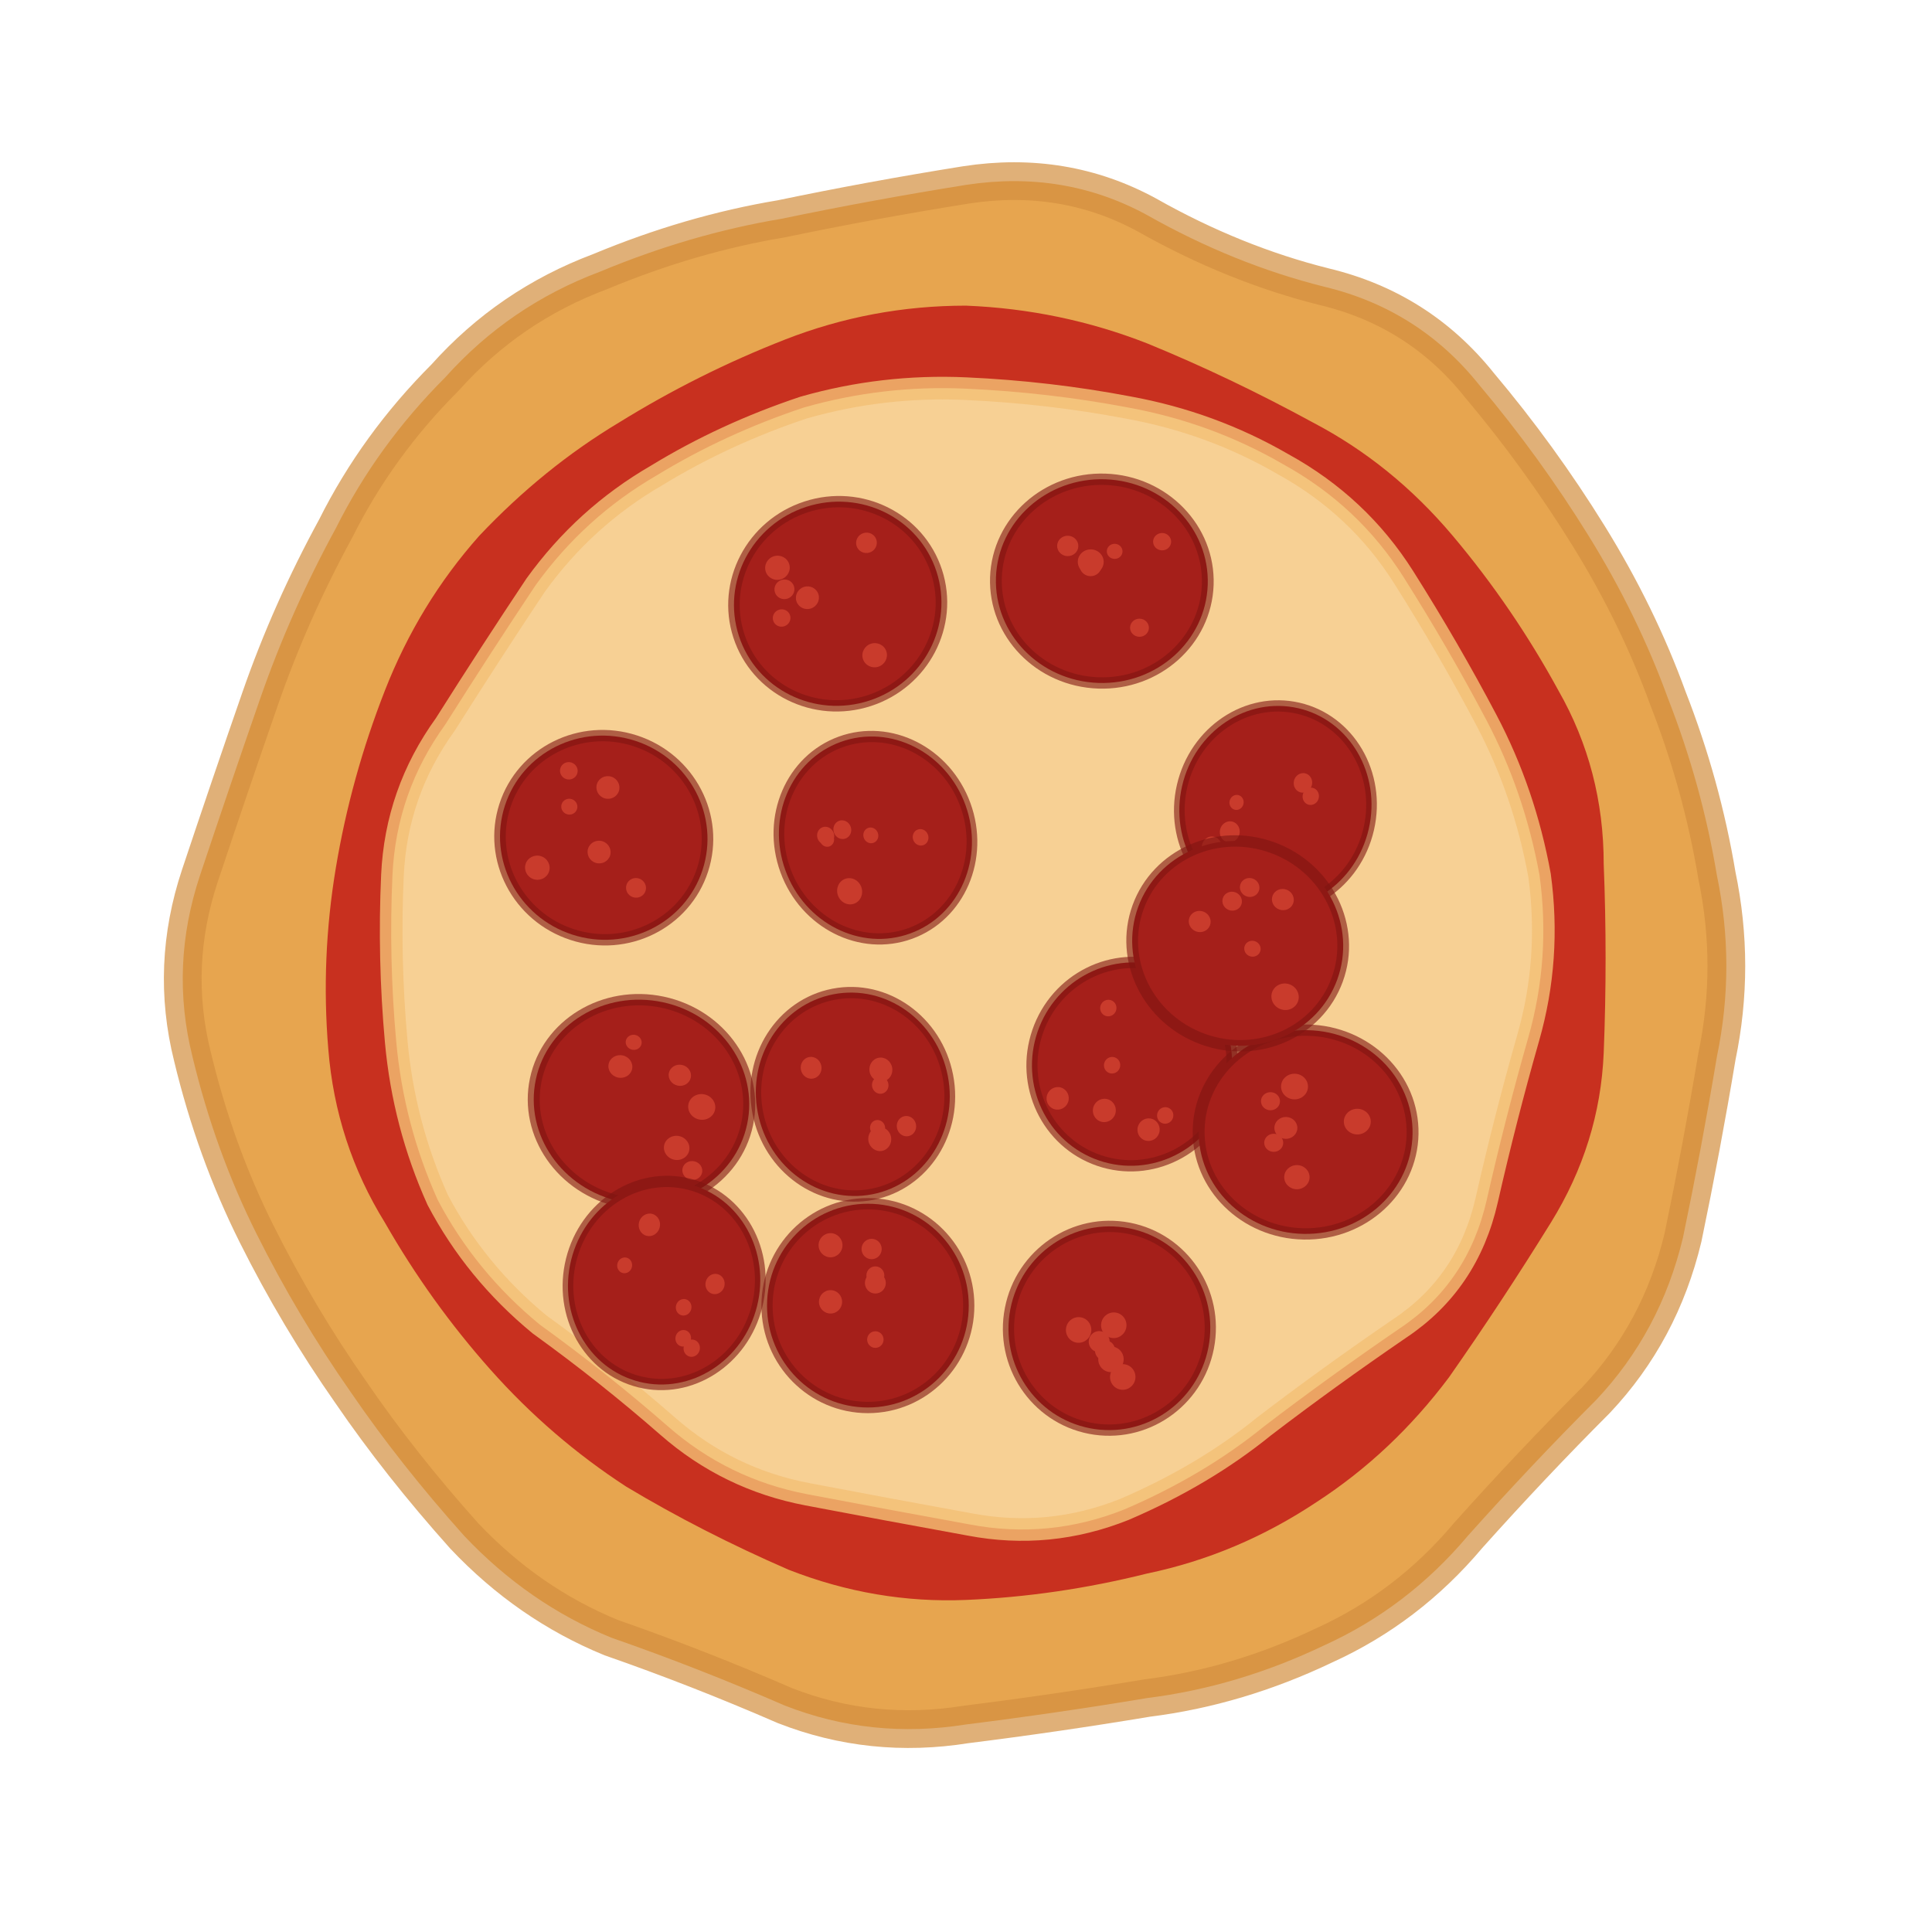
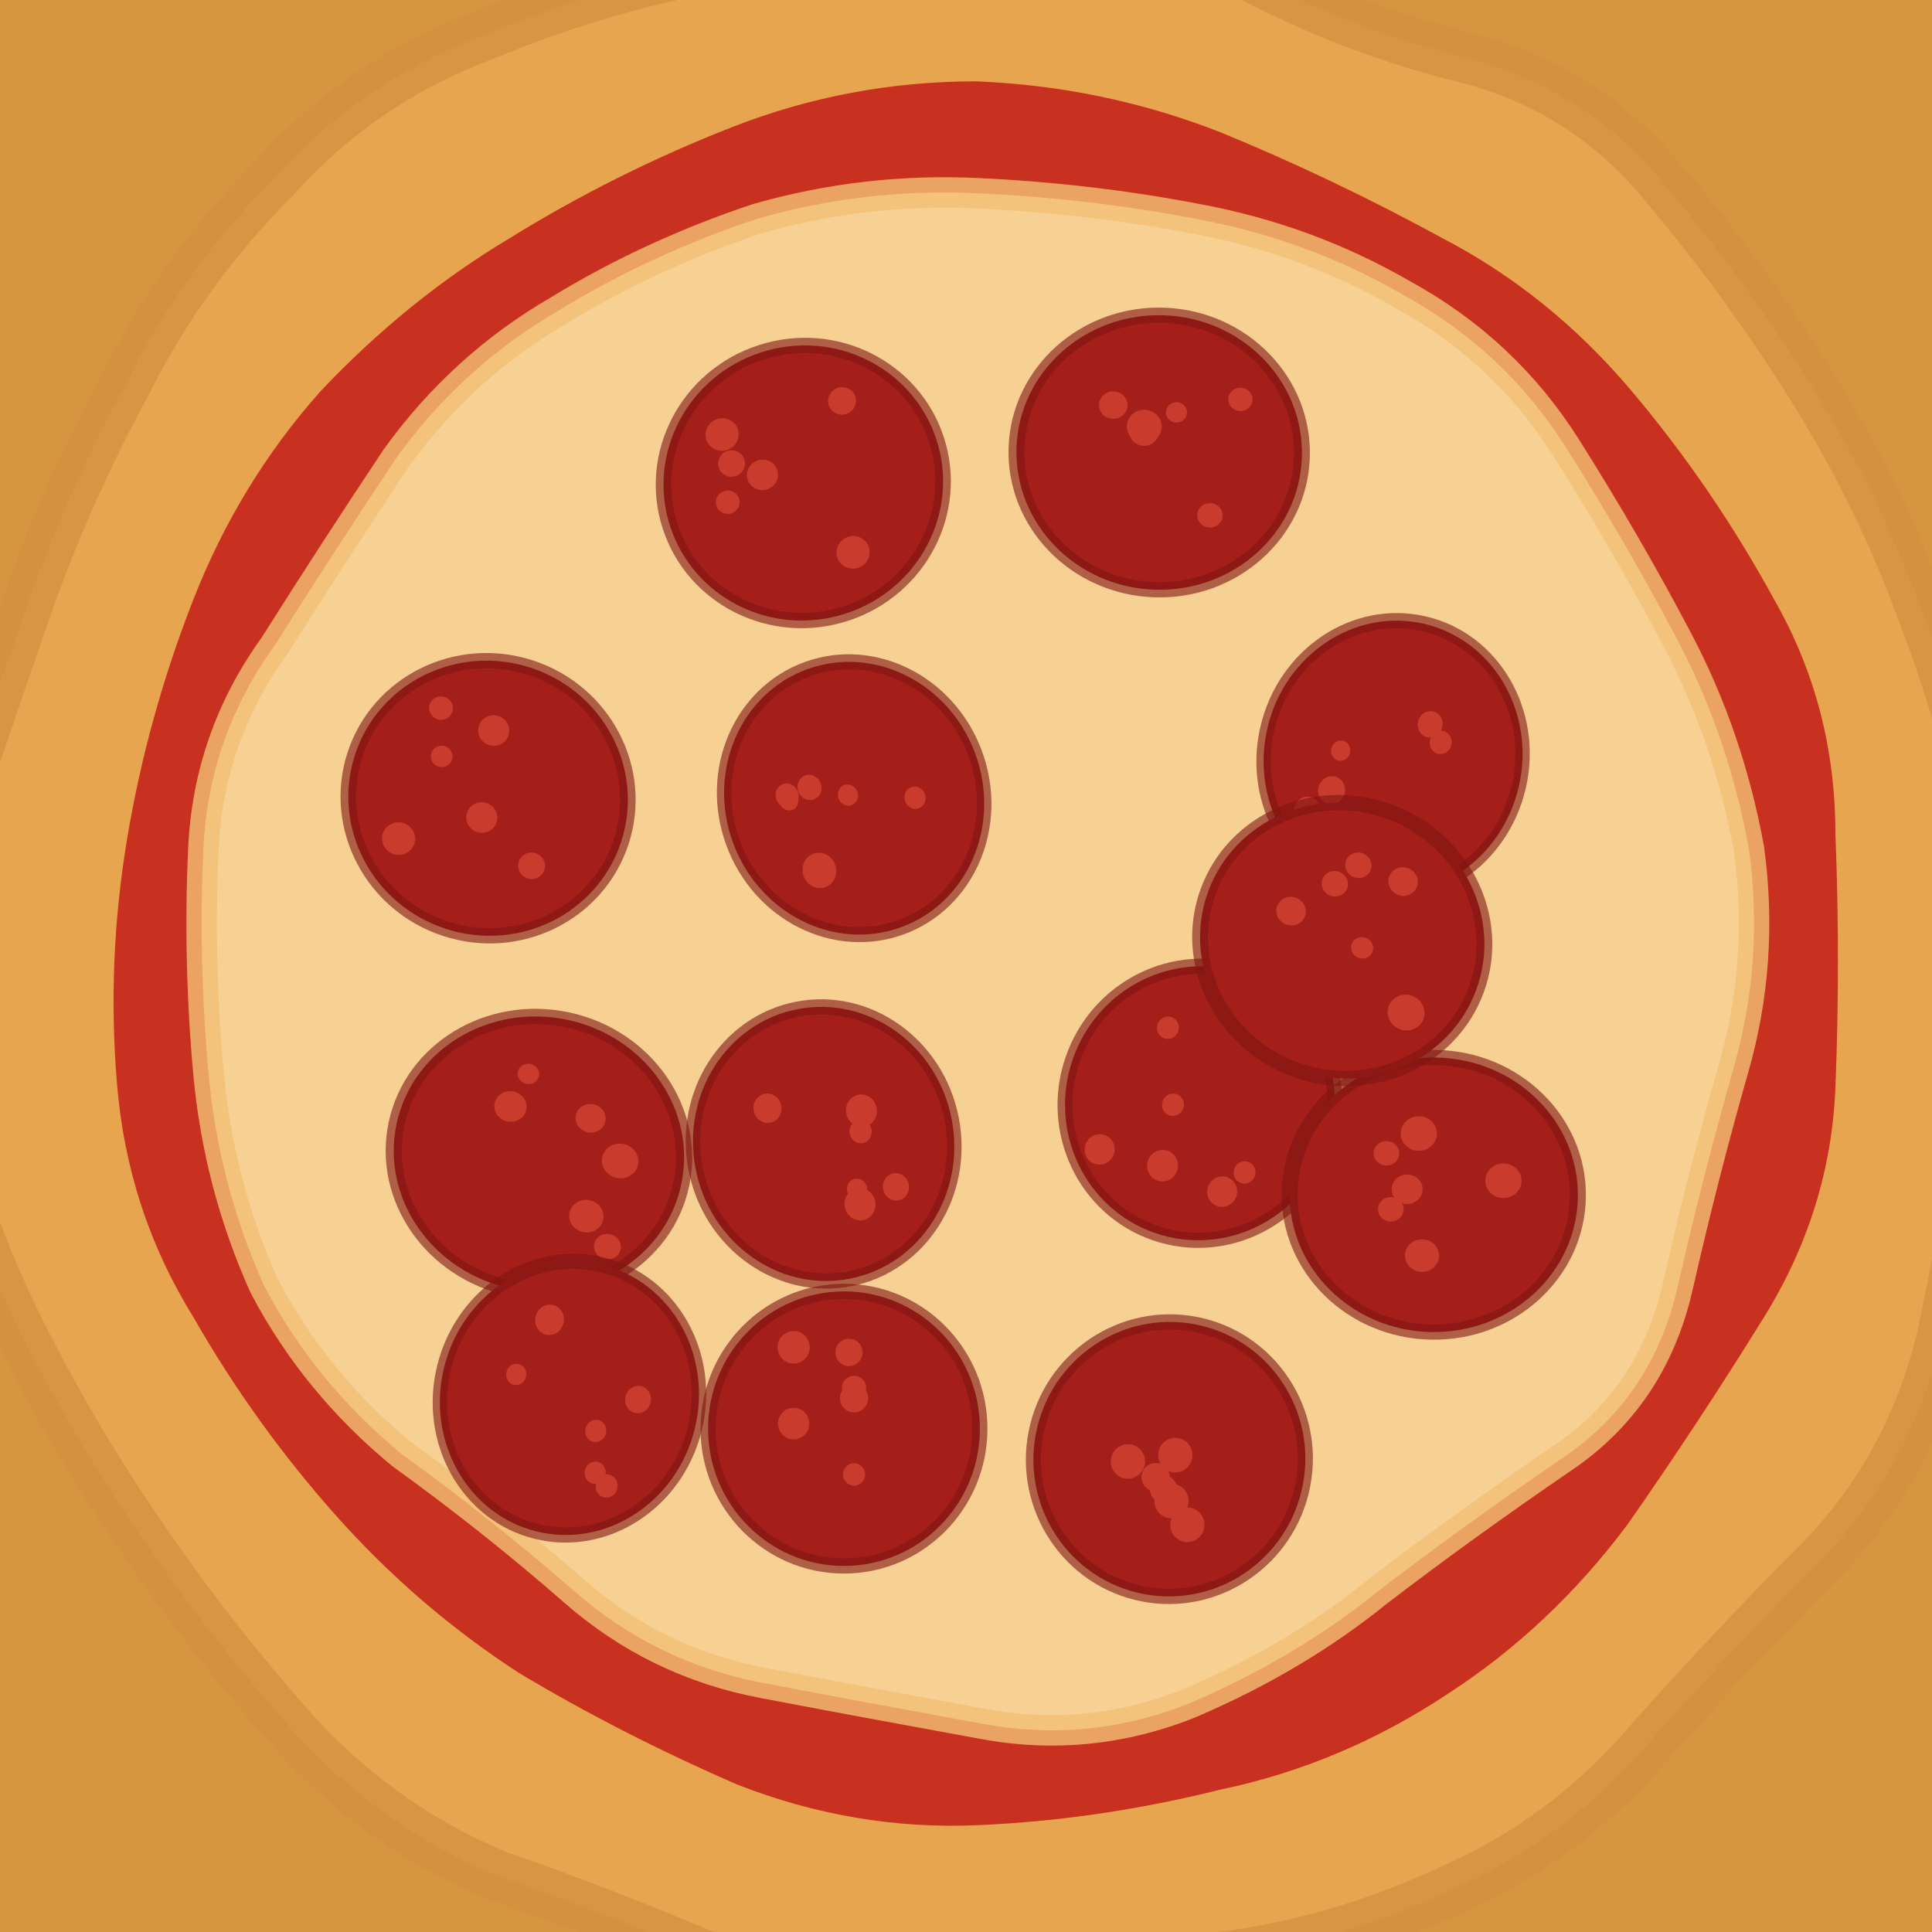
- <svg xmlns="http://www.w3.org/2000/svg" viewBox="0 0 512 512">
+ <svg xmlns="http://www.w3.org/2000/svg" viewBox="64 65 380 380">
+   <rect x="64" y="65" width="380" height="380" fill="#d6963f" />
  <path d="M455,280Q451,304 446,328Q440,353 423,371Q406,388 389,407Q373,426 351,436Q328,447 304,450Q280,454 256,457Q231,461 208,452Q185,442 162,434Q140,425 123,407Q106,388 93,369Q79,349 68,327Q57,305 51,280Q45,256 53,232Q61,208 69,185Q77,162 89,140Q100,118 118,100Q135,81 159,72Q183,62 207,58Q231,53 256,49Q282,45 304,57Q327,70 351,76Q376,82 392,102Q408,121 421,142Q434,163 442,185Q451,208 455,232Q460,256 455,280Z" fill="#e7a54f" stroke="#d48f3f" stroke-width="10" stroke-opacity="0.7" />
  <path d="M425,279Q424,303 411,324Q398,345 384,365Q369,385 349,398Q328,412 304,417Q280,423 256,424Q232,425 209,416Q186,406 166,394Q146,381 130,363Q114,345 102,324Q89,303 87,278Q85,254 89,230Q93,206 102,183Q111,160 127,142Q144,124 164,112Q185,99 208,90Q231,81 256,81Q281,82 304,91Q326,100 348,112Q369,123 385,142Q401,161 413,183Q425,204 425,229Q426,254 425,279Z" fill="#c8301f" />
  <path d="M405,275Q399,296 394,318Q389,340 371,352Q352,365 335,378Q319,391 298,400Q278,408 257,404Q235,400 214,396Q193,392 177,378Q161,364 143,351Q126,337 116,318Q107,298 105,276Q103,254 104,232Q105,210 118,192Q130,173 142,155Q155,137 174,126Q192,115 213,108Q234,102 256,103Q278,104 299,108Q321,112 340,123Q360,134 372,153Q384,172 394,191Q404,210 408,232Q411,254 405,275Z" fill="#f7d094" stroke="#f3bf74" stroke-width="6" stroke-opacity="0.8" />
  <defs>
    <circle id="p" r="27" fill="#a51f1a" stroke="#7f1511" stroke-width="3" stroke-opacity="0.6" />
  </defs>
  <g fill="#c93b2c">
    <g transform="translate(222 160) rotate(-18) scale(1.02 1)">
      <use href="#p" />
      <circle cx="5" cy="16" r="3.2" />
      <circle cx="-7" cy="-4" r="3" />
      <circle cx="-15" cy="-1" r="2.3" />
      <circle cx="-12" cy="-14" r="3.2" />
      <circle cx="-12" cy="-8" r="2.6" />
      <circle cx="12" cy="-13" r="2.7" />
    </g>
    <g transform="translate(292 154) rotate(2) scale(1.04 1)">
      <use href="#p" />
      <circle cx="10" cy="12" r="2.4" />
      <circle cx="-3" cy="-5" r="3.3" />
      <circle cx="15" cy="-11" r="2.3" />
      <circle cx="-9" cy="-9" r="2.7" />
      <circle cx="3" cy="-8" r="2" />
      <circle cx="-3" cy="-4" r="2.8" />
    </g>
    <g transform="translate(160 222) rotate(18) scale(1.02 1)">
      <use href="#p" />
      <circle cx="0" cy="4" r="3" />
      <circle cx="-14" cy="13" r="3.2" />
      <circle cx="12" cy="10" r="2.6" />
      <circle cx="-3" cy="-13" r="3" />
      <circle cx="-14" cy="-14" r="2.3" />
      <circle cx="-11" cy="-5" r="2.1" />
    </g>
    <g transform="translate(232 222) rotate(-20) scale(0.94 1)">
      <use href="#p" />
      <circle cx="-13" cy="-4" r="2" />
      <circle cx="12" cy="4" r="2.2" />
      <circle cx="-8" cy="-5" r="2.5" />
      <circle cx="-12" cy="11" r="3.5" />
      <circle cx="-1" cy="-1" r="2.1" />
      <circle cx="-13" cy="-5" r="2.4" />
    </g>
    <g transform="translate(338 214) rotate(13) scale(0.94 1)">
      <use href="#p" />
      <circle cx="-15" cy="14" r="2.8" />
      <circle cx="-11" cy="1" r="2" />
      <circle cx="1" cy="15" r="3.3" />
      <circle cx="6" cy="-8" r="2.6" />
      <circle cx="-11" cy="9" r="2.8" />
      <circle cx="9" cy="-5" r="2.3" />
    </g>
    <g transform="translate(170 292) rotate(12) scale(1.06 1)">
      <use href="#p" />
      <circle cx="11" cy="10" r="3.2" />
      <circle cx="8" cy="-9" r="2.8" />
      <circle cx="-5" cy="-15" r="2" />
      <circle cx="-7" cy="-8" r="3" />
      <circle cx="15" cy="-2" r="3.4" />
      <circle cx="16" cy="15" r="2.5" />
    </g>
    <g transform="translate(226 290) rotate(-11) scale(0.95 1)">
      <use href="#p" />
      <circle cx="-10" cy="-9" r="2.9" />
      <circle cx="13" cy="11" r="2.7" />
      <circle cx="5" cy="10" r="2.1" />
      <circle cx="5" cy="13" r="3.2" />
      <circle cx="8" cy="-1" r="2.3" />
      <circle cx="9" cy="-5" r="3.2" />
    </g>
    <g transform="translate(300 282) rotate(19) scale(0.98 1)">
      <use href="#p" />
      <circle cx="-3" cy="14" r="3.1" />
      <circle cx="-11" cy="-12" r="2.2" />
      <circle cx="13" cy="10" r="2.2" />
      <circle cx="10" cy="15" r="3" />
      <circle cx="-5" cy="2" r="2.2" />
      <circle cx="-16" cy="15" r="3" />
    </g>
    <g transform="translate(346 300) rotate(1) scale(1.05 1)">
      <use href="#p" />
      <circle cx="-2" cy="12" r="3.2" />
      <circle cx="-9" cy="-8" r="2.4" />
      <circle cx="-8" cy="3" r="2.4" />
      <circle cx="-3" cy="-12" r="3.4" />
      <circle cx="-5" cy="-1" r="2.9" />
      <circle cx="13" cy="-3" r="3.4" />
    </g>
    <g transform="translate(230 346) rotate(0) scale(0.99 1)">
      <use href="#p" />
      <circle cx="1" cy="-15" r="2.7" />
      <circle cx="-10" cy="-16" r="3.2" />
      <circle cx="-10" cy="-1" r="3.1" />
      <circle cx="2" cy="-6" r="2.8" />
      <circle cx="2" cy="9" r="2.2" />
      <circle cx="2" cy="-8" r="2.4" />
    </g>
    <g transform="translate(294 352) rotate(11) scale(0.99 1)">
      <use href="#p" />
      <circle cx="2" cy="8" r="3.4" />
      <circle cx="-2" cy="4" r="2.8" />
      <circle cx="0" cy="6" r="2.7" />
      <circle cx="1" cy="-1" r="3.4" />
      <circle cx="6" cy="12" r="3.4" />
      <circle cx="-8" cy="2" r="3.4" />
    </g>
    <g transform="translate(176 340) rotate(14) scale(0.94 1)">
      <use href="#p" />
      <circle cx="-12" cy="-2" r="2.1" />
      <circle cx="-8" cy="-14" r="3" />
      <circle cx="9" cy="13" r="2.2" />
      <circle cx="7" cy="5" r="2.2" />
      <circle cx="12" cy="15" r="2.3" />
      <circle cx="14" cy="-3" r="2.7" />
    </g>
    <g transform="translate(328 250) rotate(20) scale(1.04 1)">
      <use href="#p" />
      <circle cx="-11" cy="-2" r="2.8" />
      <circle cx="-5" cy="-10" r="2.5" />
      <circle cx="7" cy="-15" r="2.8" />
      <circle cx="-2" cy="-15" r="2.5" />
      <circle cx="4" cy="0" r="2.1" />
      <circle cx="16" cy="9" r="3.5" />
    </g>
  </g>
</svg>
